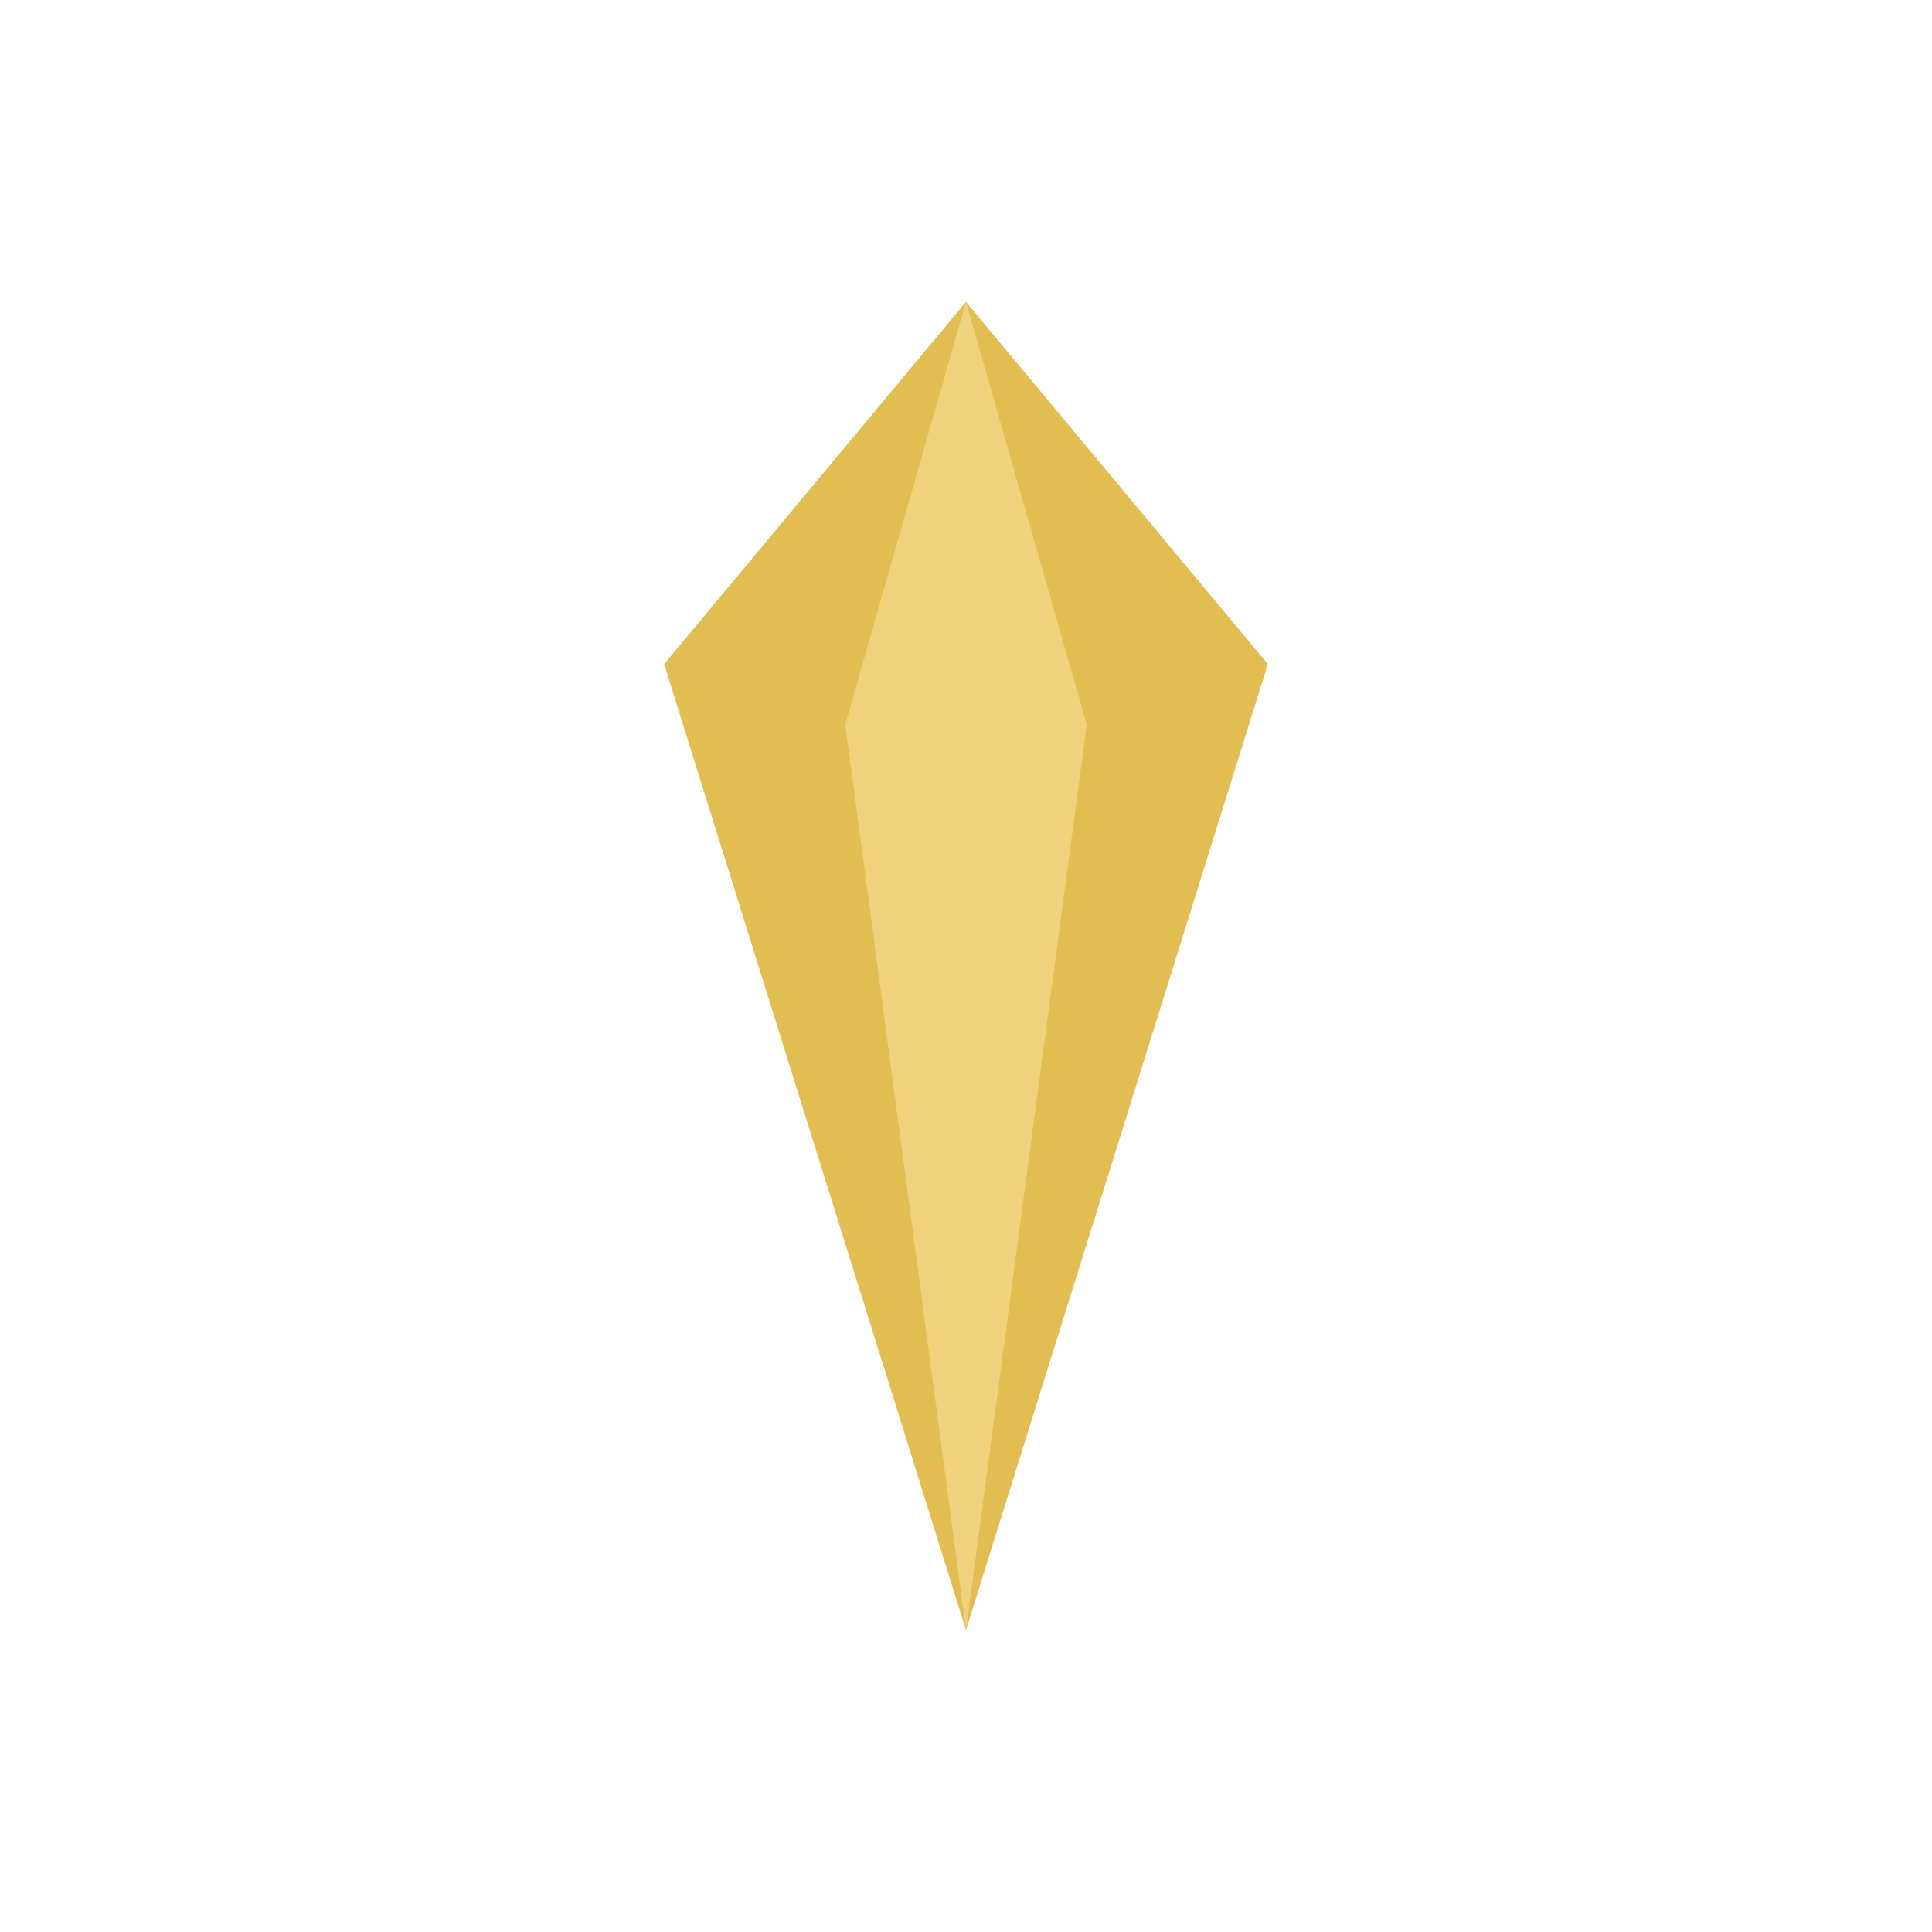
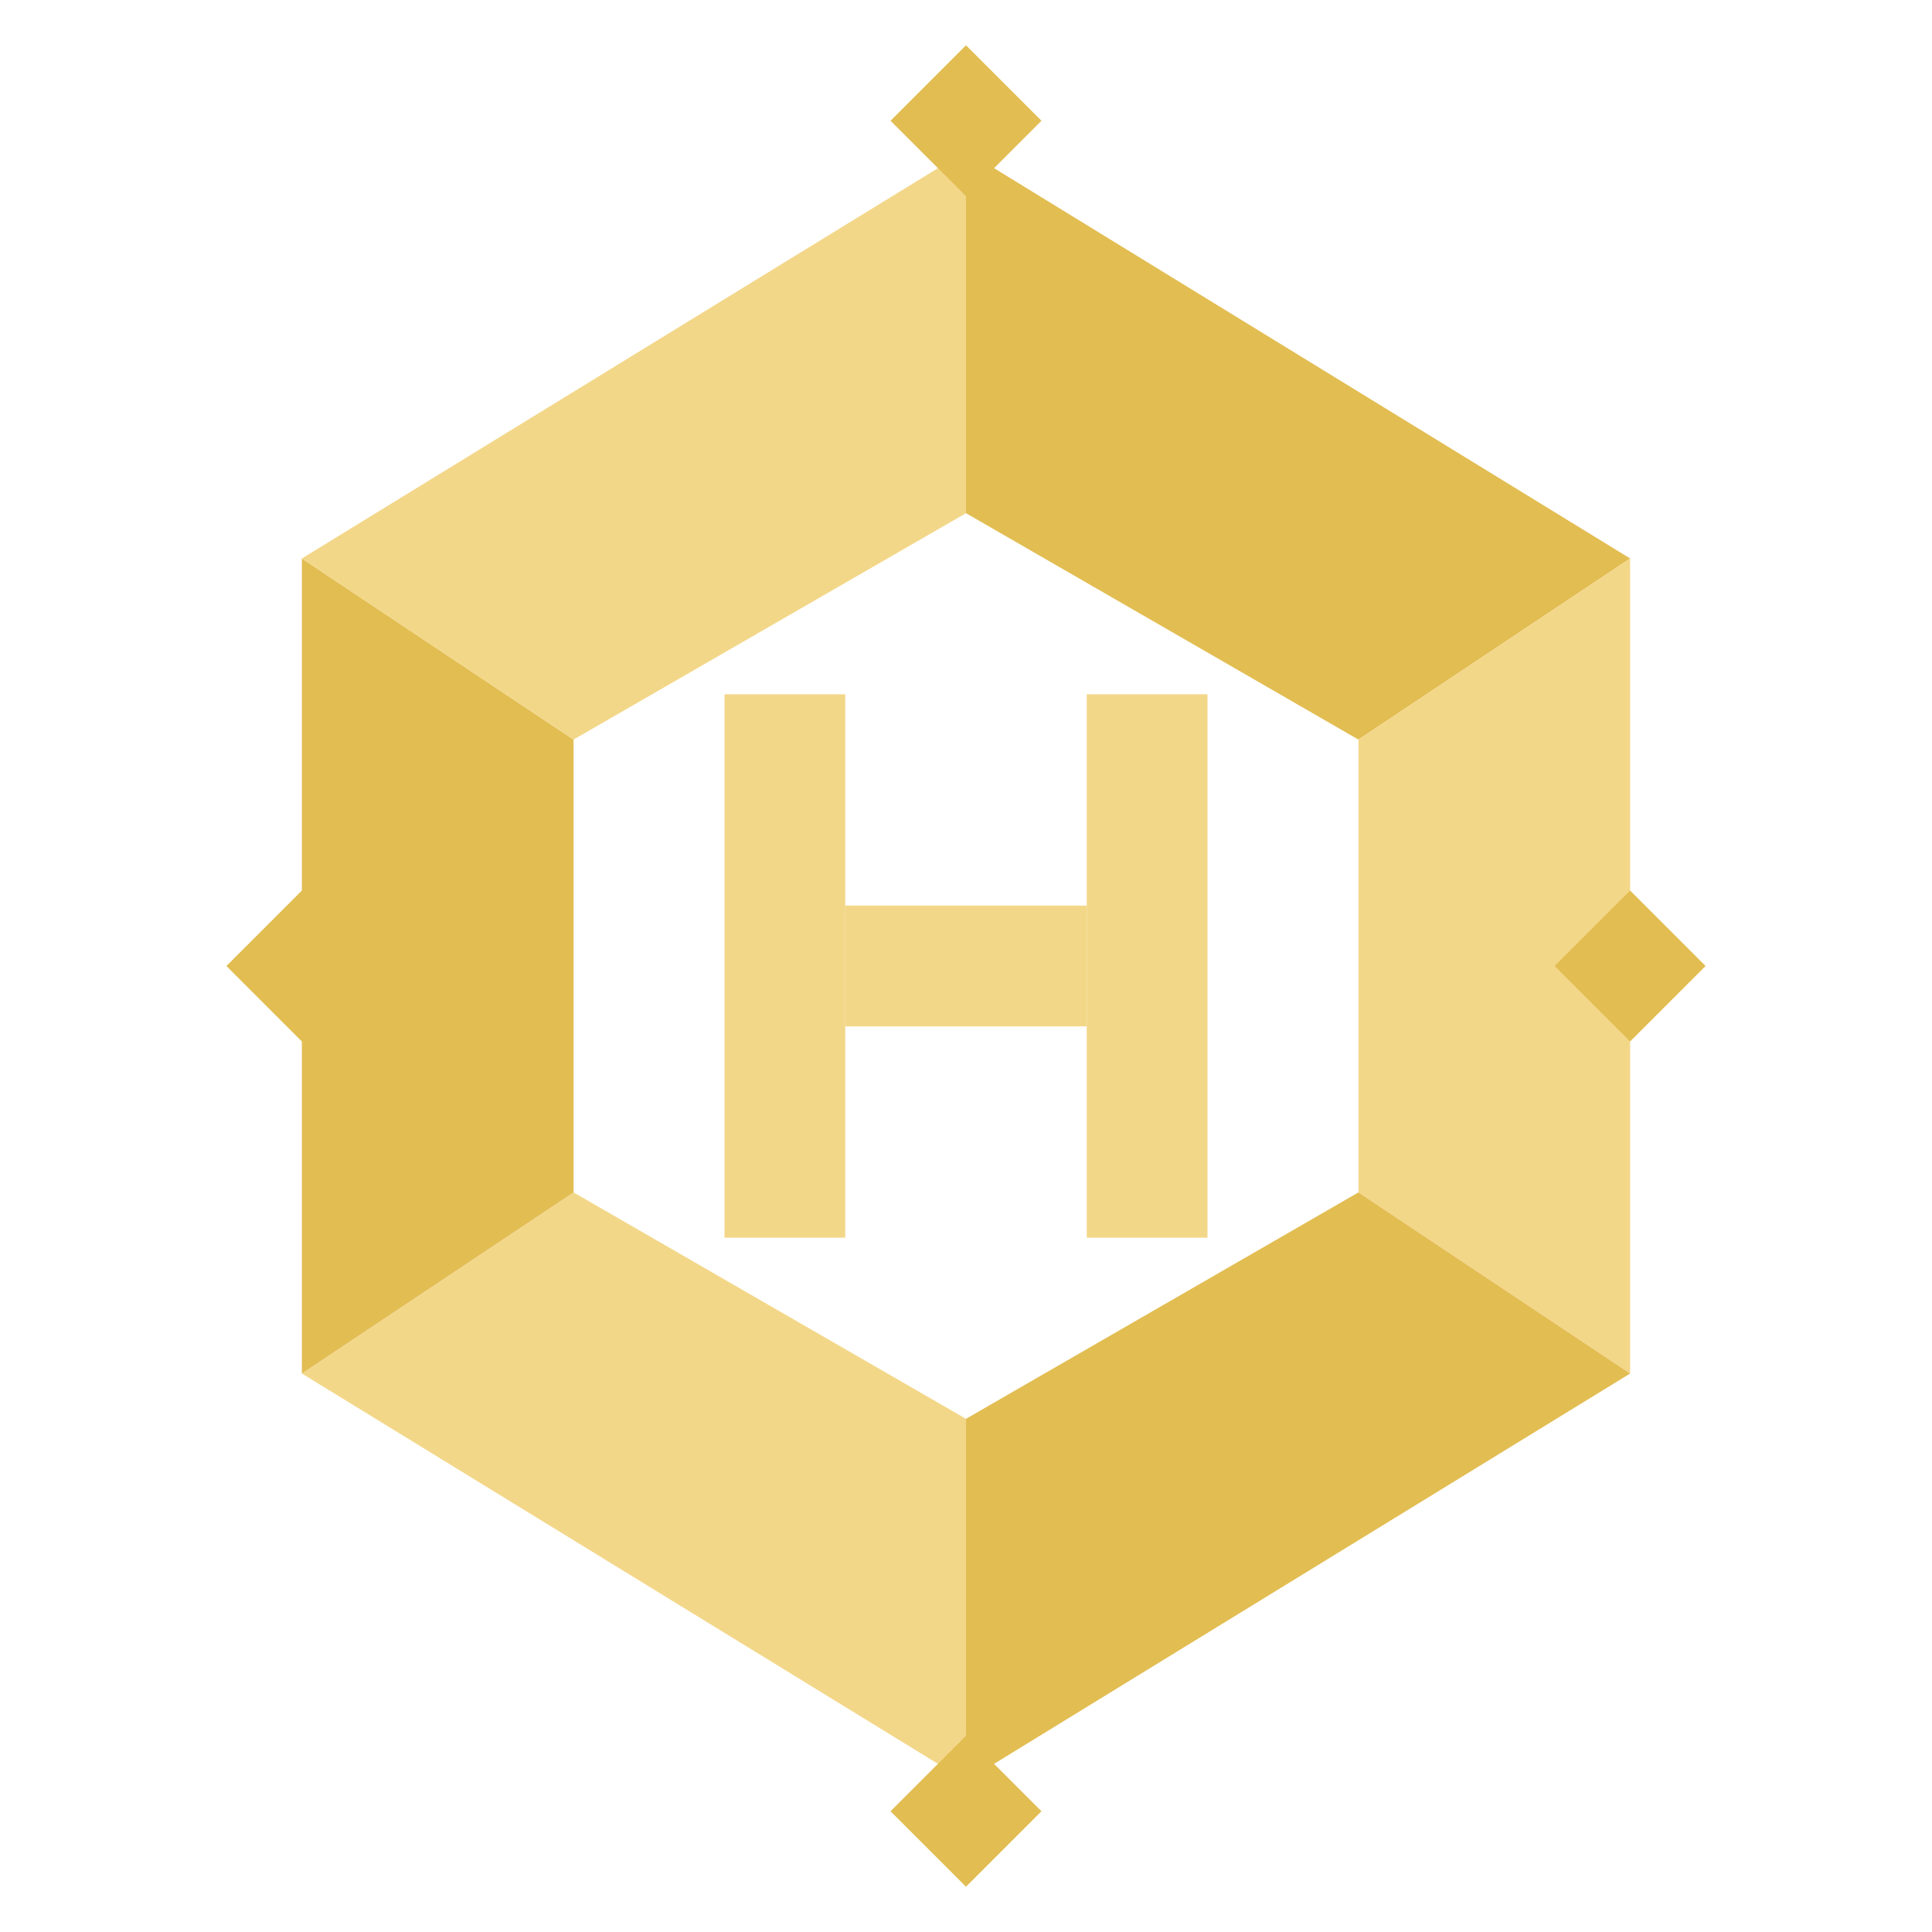
<svg xmlns="http://www.w3.org/2000/svg" viewBox="0 0 64 64" role="img" aria-label="OmniHilbras">
-   <polygon points="32,10 42,22 32,54 22,22" fill="#e2bd52" />
-   <polygon points="32,10 36,24 32,54 28,24" fill="#f3d789" opacity=".8" />
+   <polygon points="32,5 54,18.5 45,24.5 32,17" fill="#e2bd52" />
+   <polygon points="54,18.5 54,45.5 45,39.5 45,24.5" fill="#f3d789" />
+   <polygon points="54,45.5 32,59 32,47 45,39.5" fill="#e2bd52" />
+   <polygon points="32,59 10,45.5 19,39.5 32,47" fill="#f3d789" />
+   <polygon points="10,45.5 10,18.5 19,24.5 19,39.5" fill="#e2bd52" />
+   <polygon points="10,18.5 32,5 32,17 19,24.5" fill="#f3d789" />
+   <polygon points="24,23 28,23 28,41 24,41" fill="#f3d789" />
+   <polygon points="36,23 40,23 40,41 36,41" fill="#f3d789" />
+   <polygon points="28,30 36,30 36,34 28,34" fill="#f3d789" />
+   <polygon points="32,1.5 34.5,4 32,6.5 29.5,4" fill="#e2bd52" />
+   <polygon points="32,57.5 34.5,60 32,62.5 29.5,60" fill="#e2bd52" />
+   <polygon points="7.5,32 10,29.5 12.5,32 10,34.5" fill="#e2bd52" />
+   <polygon points="51.5,32 54,29.5 56.5,32 54,34.5" fill="#e2bd52" />
</svg>
